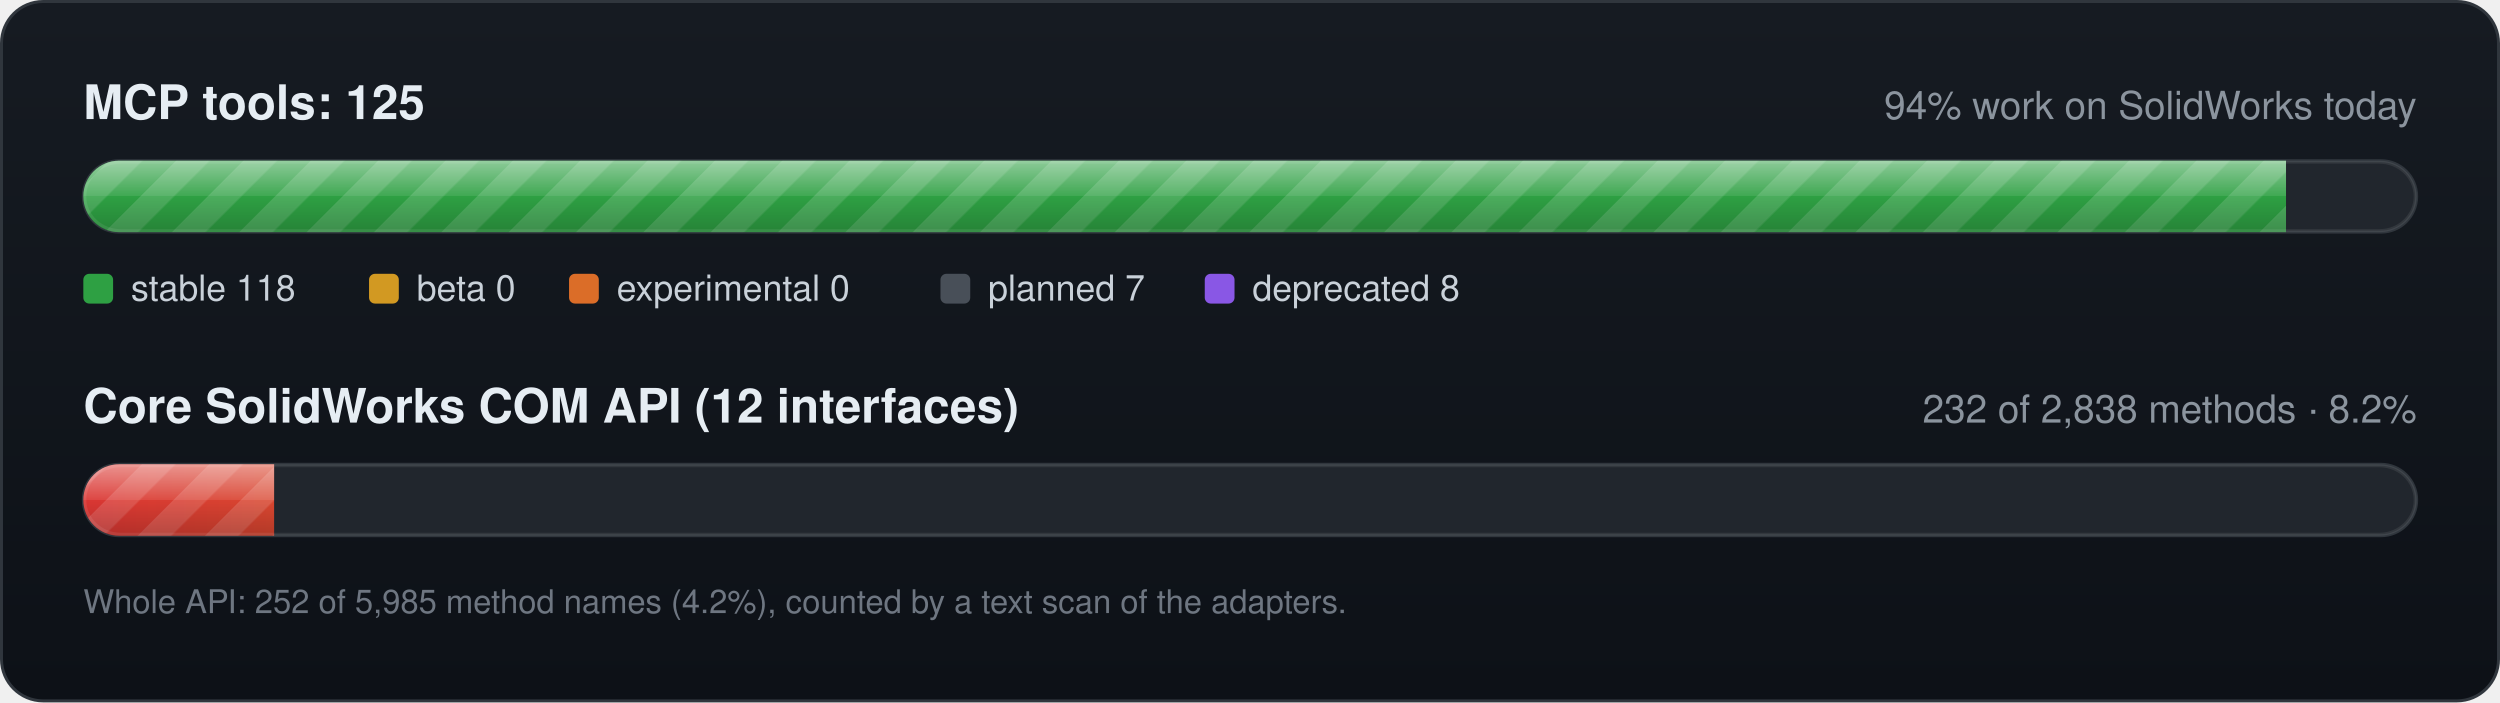
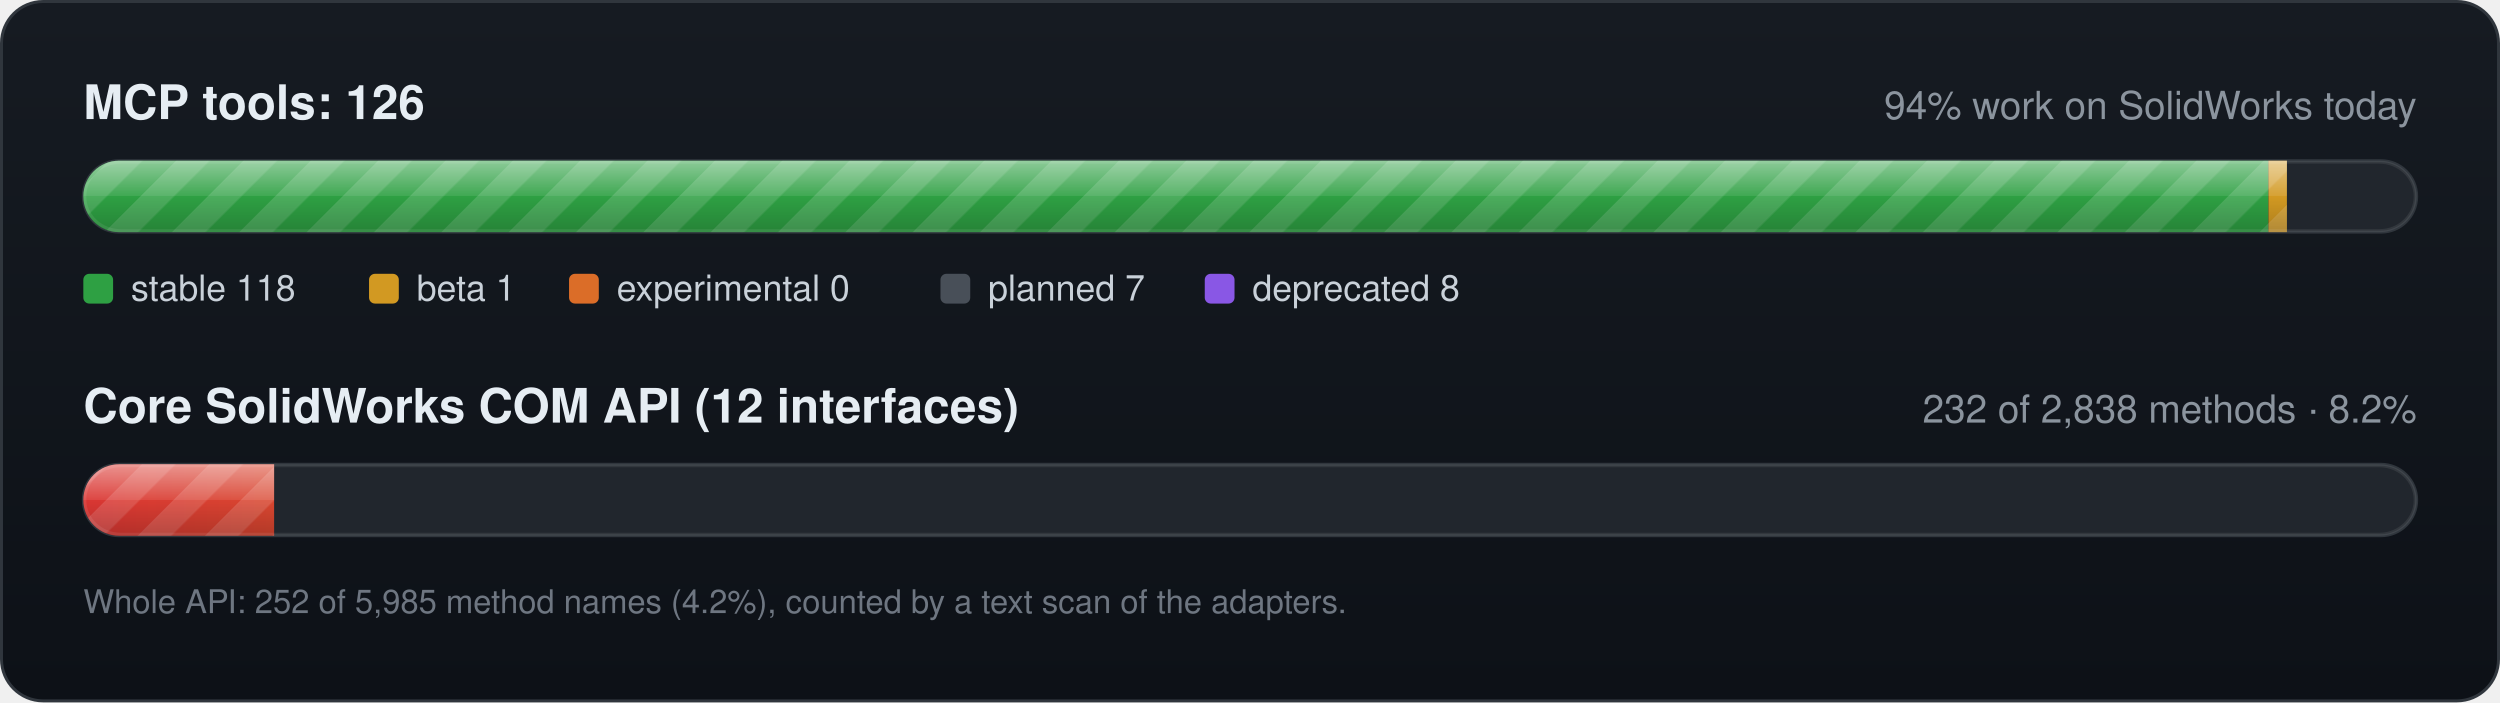
<svg xmlns="http://www.w3.org/2000/svg" width="840" height="236" viewBox="0 0 840 236" role="img" aria-label="Project progress">
  <defs>
    <linearGradient id="panel" x1="0" y1="0" x2="0" y2="1">
      <stop offset="0" stop-color="#161b22" />
      <stop offset="1" stop-color="#0d1117" />
    </linearGradient>
    <linearGradient id="gloss" x1="0" y1="0" x2="0" y2="1">
      <stop offset="0" stop-color="#fff" stop-opacity=".45" />
      <stop offset=".5" stop-color="#fff" stop-opacity=".08" />
      <stop offset=".5" stop-color="#000" stop-opacity="0" />
      <stop offset="1" stop-color="#000" stop-opacity=".18" />
    </linearGradient>
    <linearGradient id="heat" gradientUnits="userSpaceOnUse" x1="28" y1="0" x2="812" y2="0">
      <stop offset="0" stop-color="#da3633" />
      <stop offset=".5" stop-color="#d29922" />
      <stop offset="1" stop-color="#2ea043" />
    </linearGradient>
    <pattern id="stripes" width="16" height="16" patternUnits="userSpaceOnUse" patternTransform="rotate(45)">
      <rect width="8" height="16" fill="#fff" fill-opacity=".14" />
      <animateTransform attributeName="patternTransform" type="translate" additive="sum" from="0 0" to="16 0" dur="1.6s" repeatCount="indefinite" />
    </pattern>
    <clipPath id="track-tools">
      <rect x="28" y="54" width="784" height="24" rx="12.0" />
    </clipPath>
    <clipPath id="track-com">
      <rect x="28" y="156" width="784" height="24" rx="12.0" />
    </clipPath>
  </defs>
  <rect x=".5" y=".5" width="839" height="235" rx="14" fill="url(#panel)" stroke="#30363d" />
-   <text x="28" y="40" font-family="-apple-system,'Segoe UI',Helvetica,Arial,sans-serif" font-size="16" fill="#e6edf3" font-weight="600" text-anchor="start">MCP tools: 125</text>
+   <text x="28" y="40" font-family="-apple-system,'Segoe UI',Helvetica,Arial,sans-serif" font-size="16" fill="#e6edf3" font-weight="600" text-anchor="start">MCP tools: 126</text>
  <text x="812" y="40" font-family="-apple-system,'Segoe UI',Helvetica,Arial,sans-serif" font-size="13" fill="#8b949e" font-weight="400" text-anchor="end">94% work on SolidWorks today</text>
  <rect x="28" y="54" width="784" height="24" rx="12.0" fill="#21262d" stroke="#30363d" />
  <g clip-path="url(#track-tools)">
-     <rect x="28.0" y="54" width="740.1" height="24" fill="#2ea043" />
-     <rect x="768.1" y="54" width="0.0" height="24" fill="#d29922" />
-     <rect x="768.1" y="54" width="0.0" height="24" fill="#db6d28" />
-     <rect x="28" y="54" width="740.1" height="24" fill="url(#stripes)" />
-     <rect x="28" y="54" width="740.1" height="24" fill="url(#gloss)" />
+     <rect x="28.0" y="54" width="734.2" height="24" fill="#2ea043" />
+     <rect x="762.2" y="54" width="6.2" height="24" fill="#d29922" />
+     <rect x="768.4" y="54" width="0.0" height="24" fill="#db6d28" />
+     <rect x="28" y="54" width="740.4" height="24" fill="url(#stripes)" />
+     <rect x="28" y="54" width="740.4" height="24" fill="url(#gloss)" />
  </g>
  <rect x="28.5" y="54.5" width="783" height="23" rx="12.0" fill="none" stroke="#fff" stroke-opacity=".08" />
  <rect x="28" y="92" width="10" height="10" rx="2" fill="#2ea043" />
  <text x="44" y="101" font-family="-apple-system,'Segoe UI',Helvetica,Arial,sans-serif" font-size="12" fill="#c9d1d9" font-weight="400" text-anchor="start">stable 118</text>
  <rect x="124" y="92" width="10" height="10" rx="2" fill="#d29922" />
-   <text x="140" y="101" font-family="-apple-system,'Segoe UI',Helvetica,Arial,sans-serif" font-size="12" fill="#c9d1d9" font-weight="400" text-anchor="start">beta 0</text>
+   <text x="140" y="101" font-family="-apple-system,'Segoe UI',Helvetica,Arial,sans-serif" font-size="12" fill="#c9d1d9" font-weight="400" text-anchor="start">beta 1</text>
  <rect x="191.2" y="92" width="10" height="10" rx="2" fill="#db6d28" />
  <text x="207.2" y="101" font-family="-apple-system,'Segoe UI',Helvetica,Arial,sans-serif" font-size="12" fill="#c9d1d9" font-weight="400" text-anchor="start">experimental 0</text>
  <rect x="316" y="92" width="10" height="10" rx="2" fill="#484f58" />
  <text x="332" y="101" font-family="-apple-system,'Segoe UI',Helvetica,Arial,sans-serif" font-size="12" fill="#c9d1d9" font-weight="400" text-anchor="start">planned 7</text>
  <rect x="404.8" y="92" width="10" height="10" rx="2" fill="#8957e5" />
  <text x="420.8" y="101" font-family="-apple-system,'Segoe UI',Helvetica,Arial,sans-serif" font-size="12" fill="#c9d1d9" font-weight="400" text-anchor="start">deprecated 8</text>
  <text x="28" y="142" font-family="-apple-system,'Segoe UI',Helvetica,Arial,sans-serif" font-size="16" fill="#e6edf3" font-weight="600" text-anchor="start">Core SolidWorks COM API (12 interfaces)</text>
  <text x="812" y="142" font-family="-apple-system,'Segoe UI',Helvetica,Arial,sans-serif" font-size="13" fill="#8b949e" font-weight="400" text-anchor="end">232 of 2,838 methods · 8.2%</text>
  <rect x="28" y="156" width="784" height="24" rx="12.0" fill="#21262d" stroke="#30363d" />
  <g clip-path="url(#track-com)">
    <rect x="28.0" y="156" width="64.1" height="24" fill="url(#heat)" />
    <rect x="28" y="156" width="64.1" height="24" fill="url(#stripes)" />
    <rect x="28" y="156" width="64.1" height="24" fill="url(#gloss)" />
  </g>
  <rect x="28.5" y="156.5" width="783" height="23" rx="12.0" fill="none" stroke="#fff" stroke-opacity=".08" />
  <text x="28" y="206" font-family="-apple-system,'Segoe UI',Helvetica,Arial,sans-serif" font-size="11" fill="#6e7681" font-weight="400" text-anchor="start">Whole API: 252 of 5,985 method names (4.2%), counted by a text scan of the adapters.</text>
</svg>
